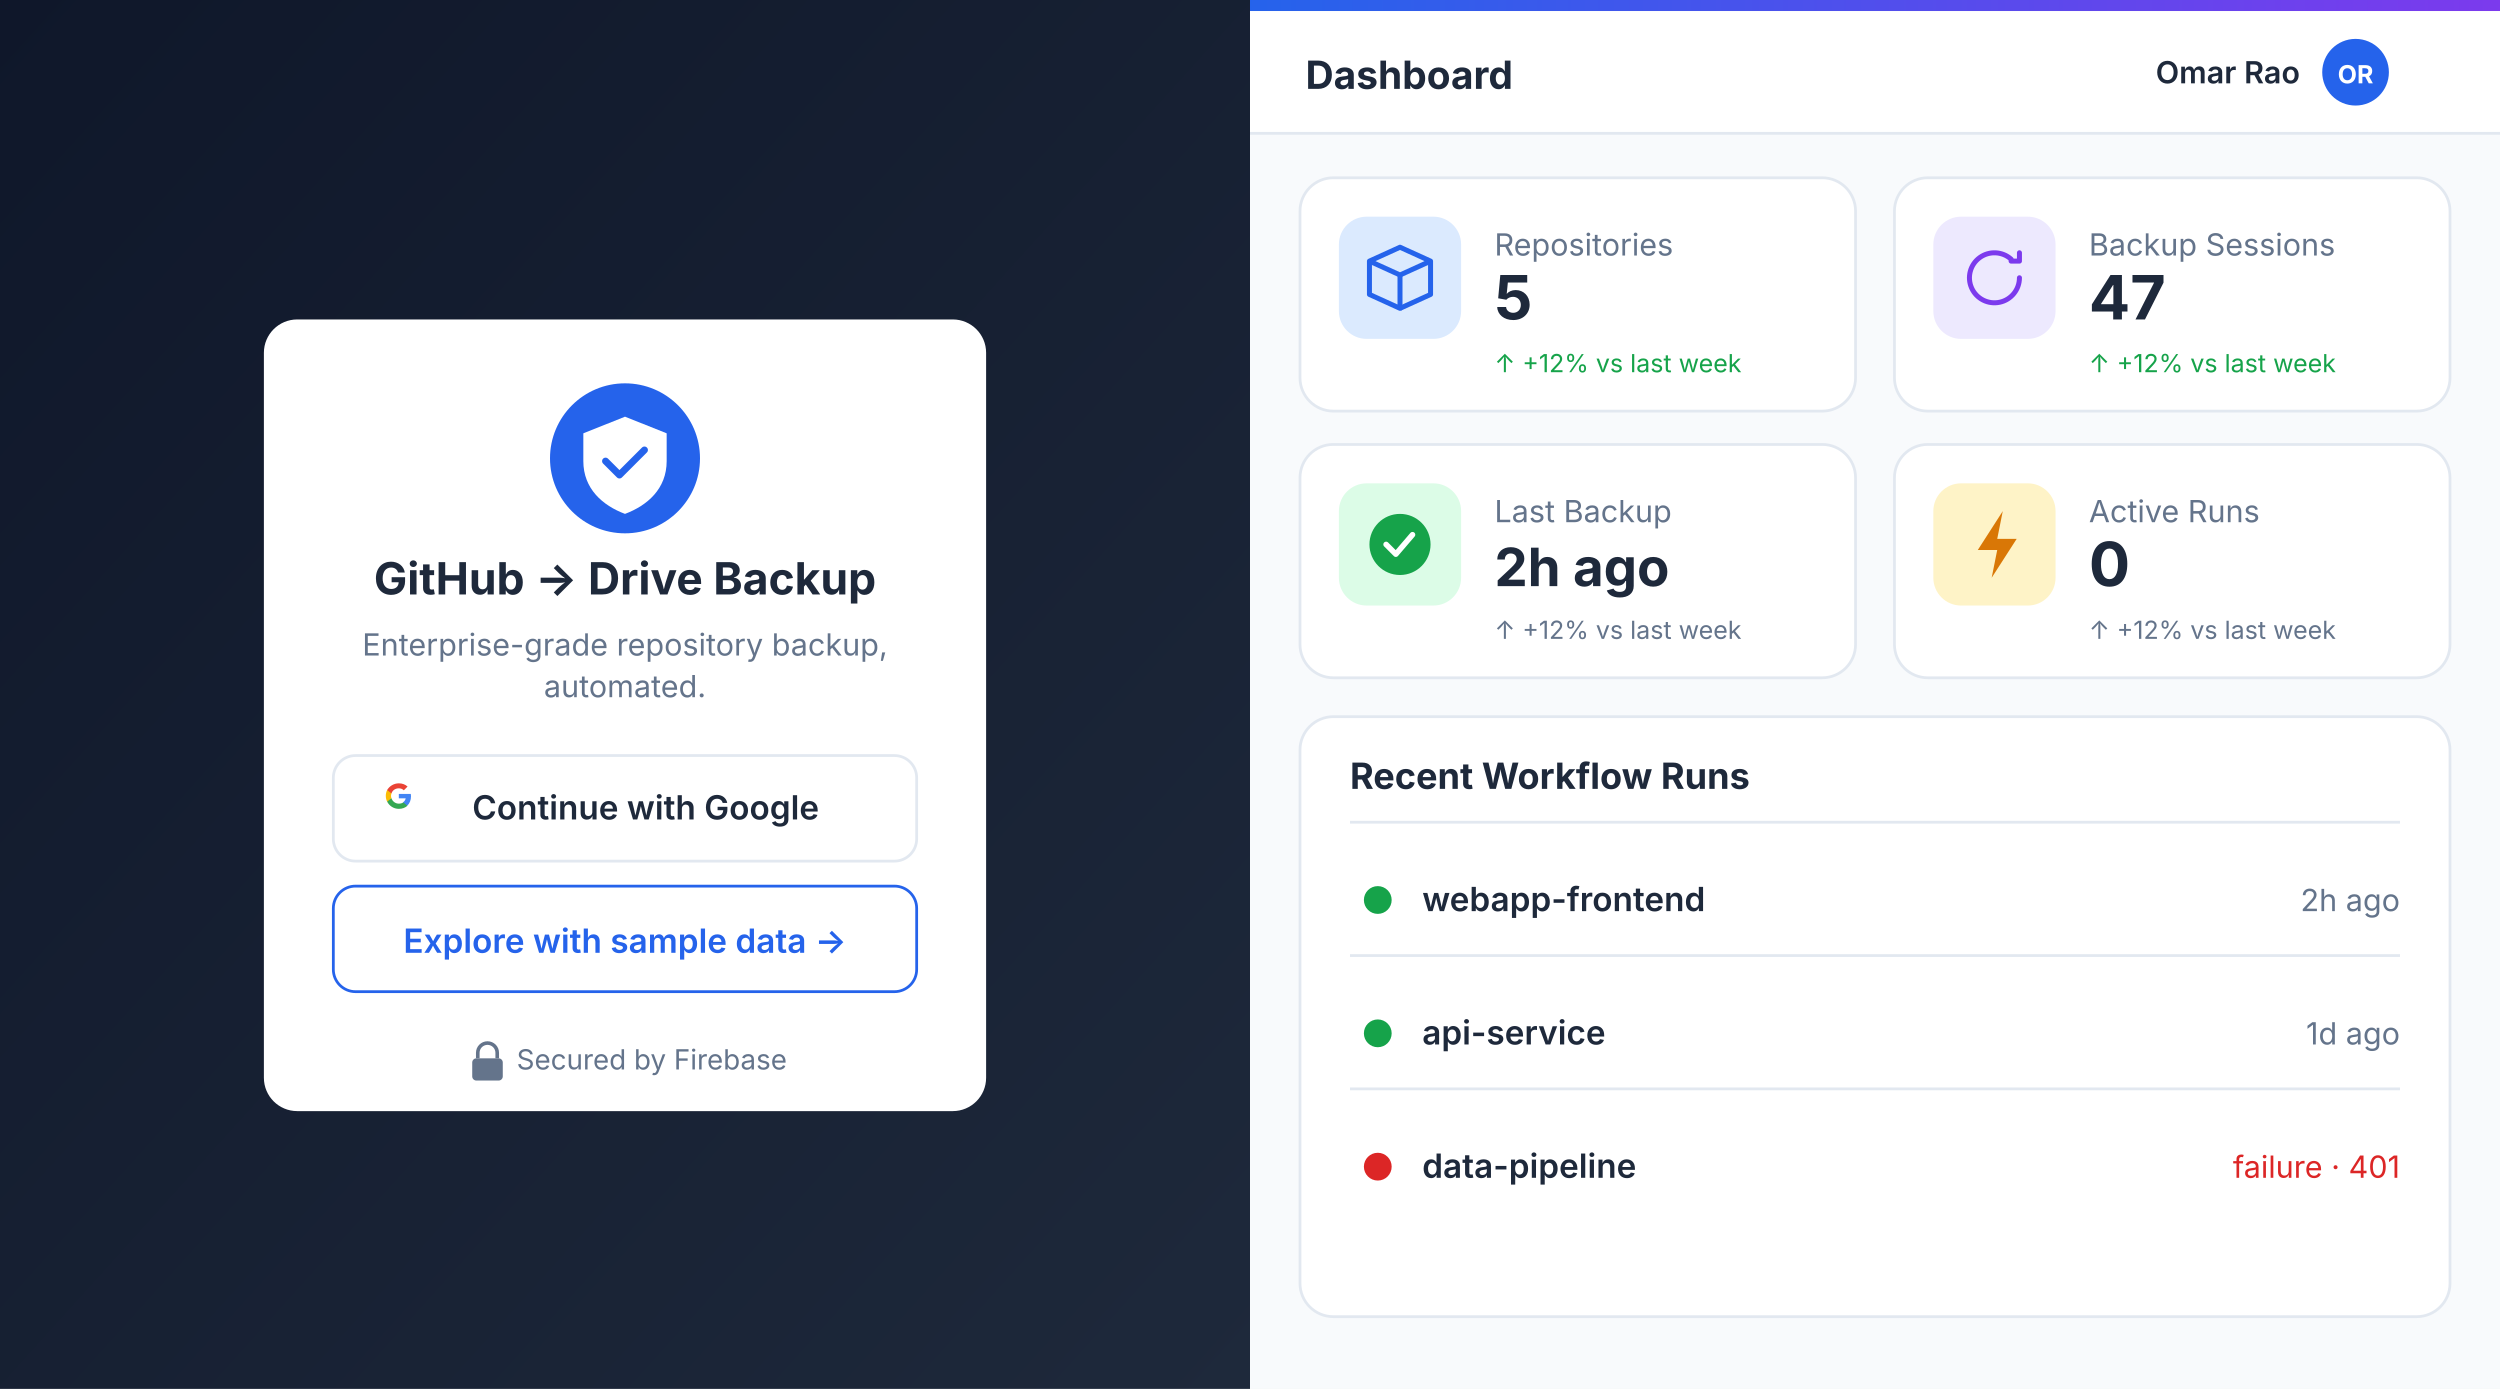
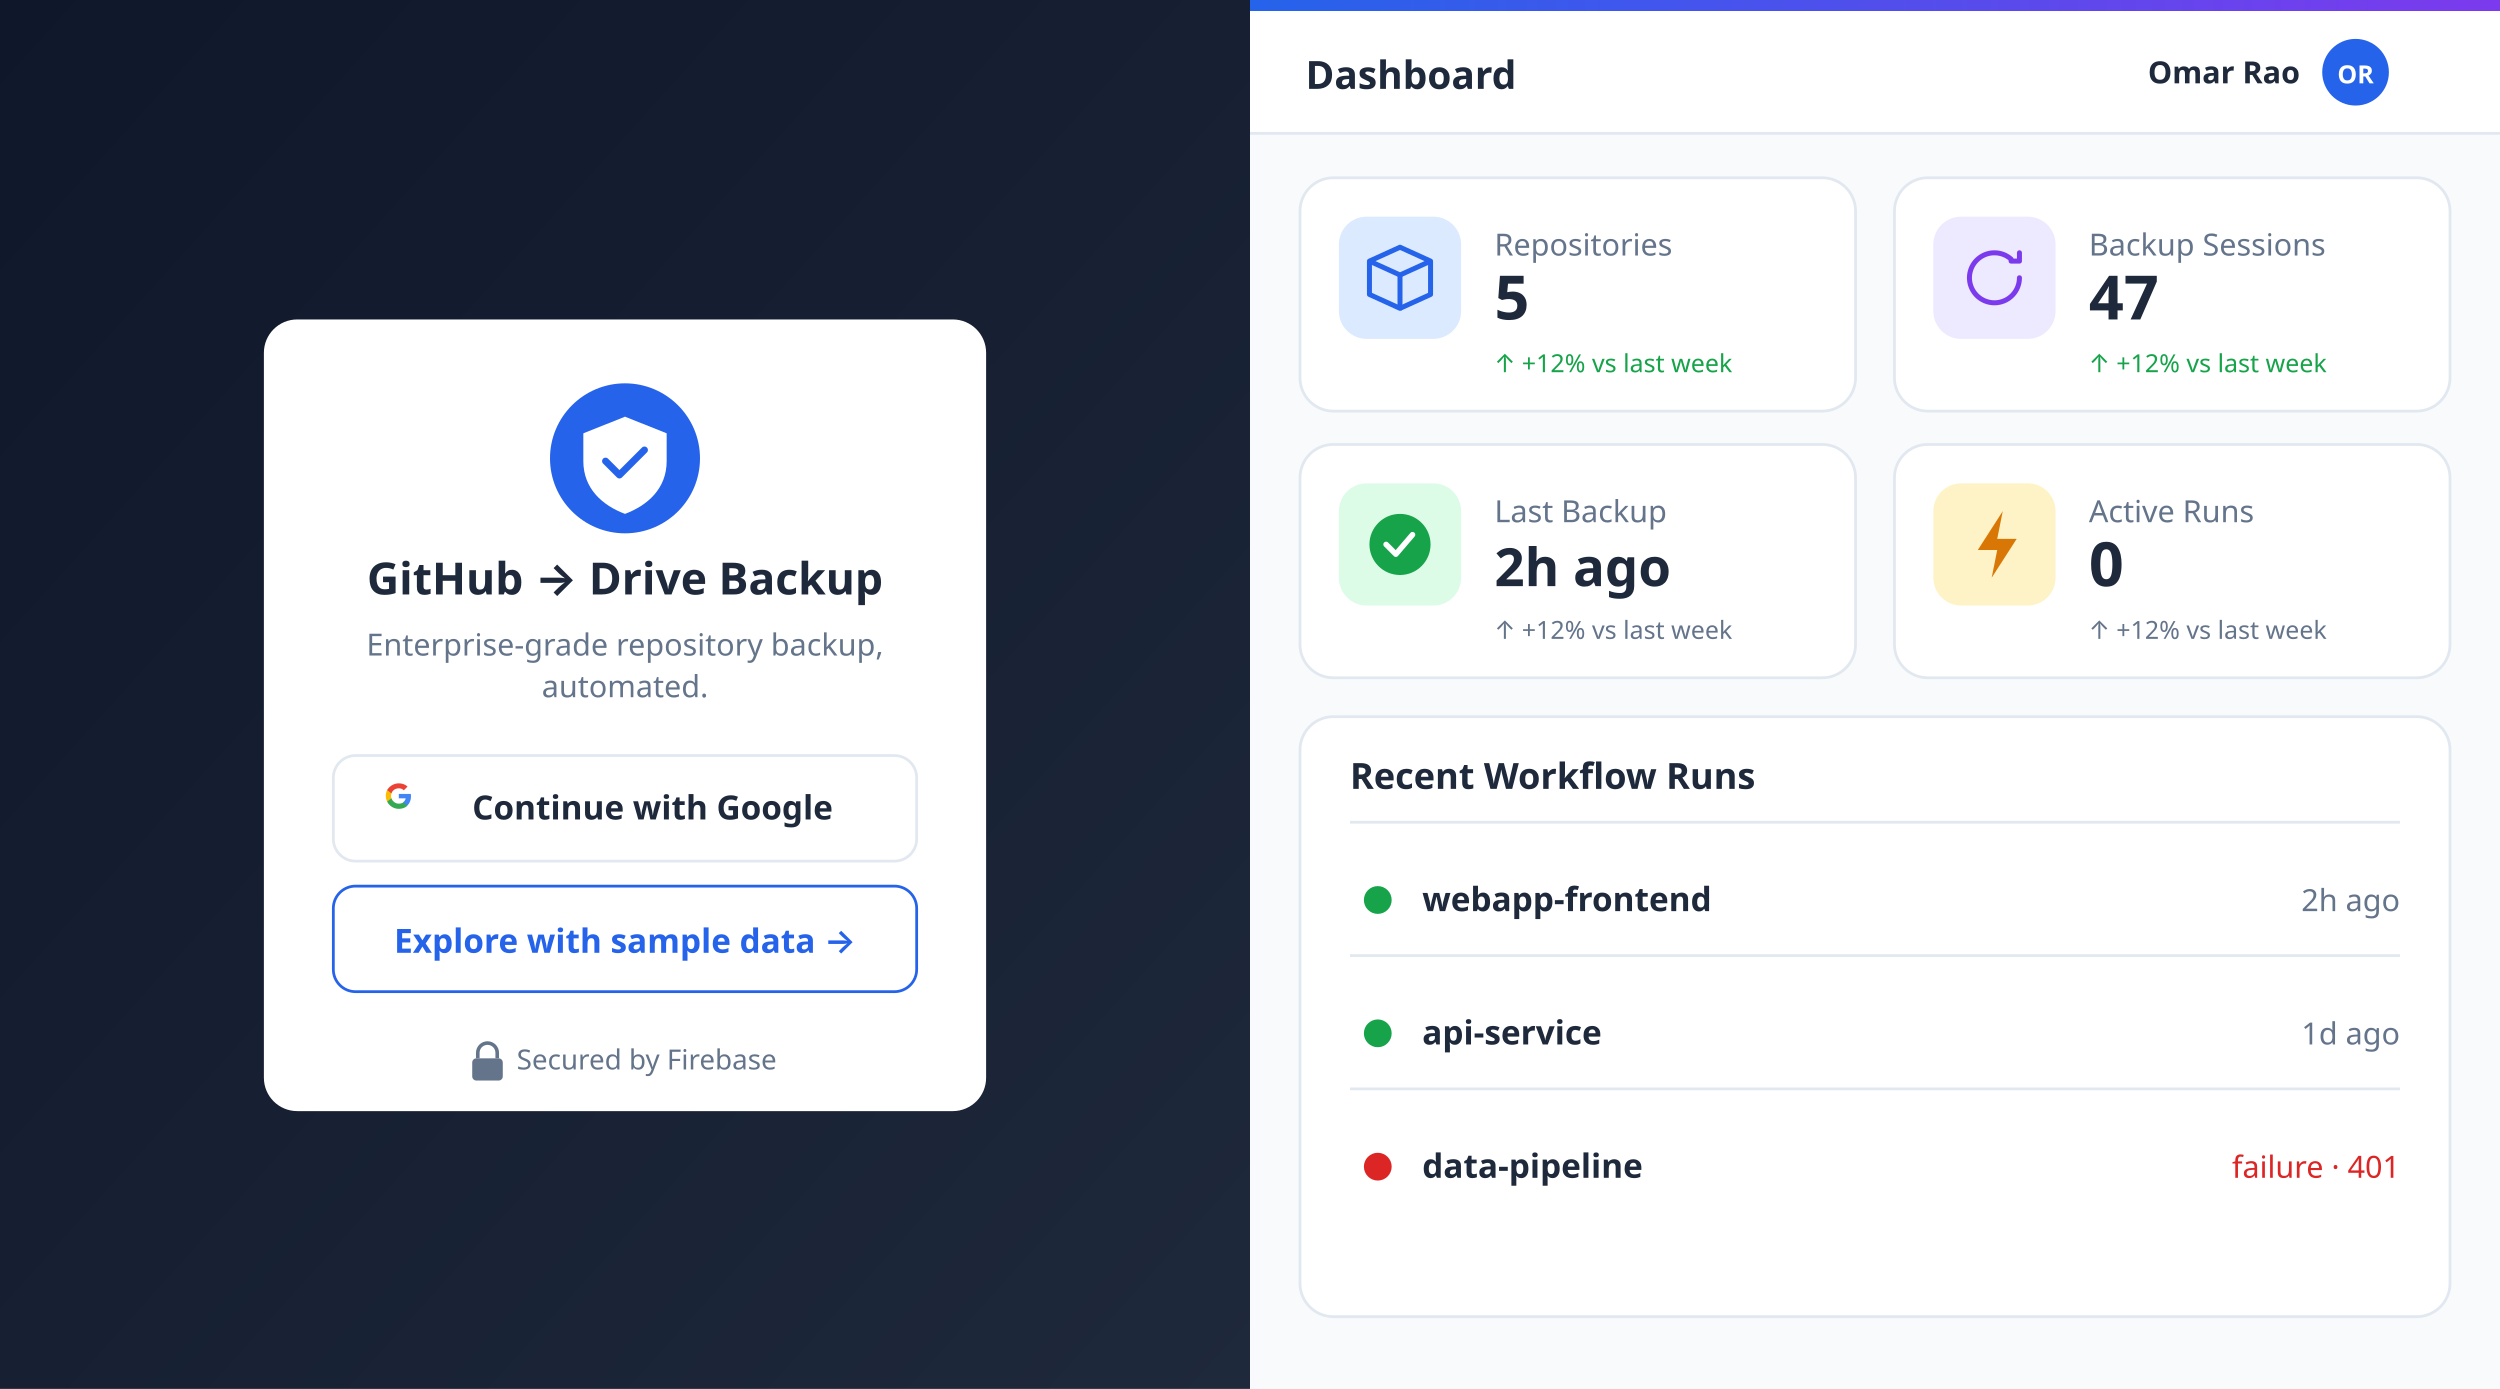
- <svg xmlns="http://www.w3.org/2000/svg" viewBox="0 0 900 500" width="900" height="500" font-family="Inter, system-ui, sans-serif">
+ <svg xmlns="http://www.w3.org/2000/svg" viewBox="0 0 900 500" width="900" height="500" font-family="'Segoe UI', system-ui, -apple-system, sans-serif">
  <defs>
    <linearGradient id="topbar" x1="0" y1="0" x2="1" y2="0">
      <stop offset="0" stop-color="#2563eb" />
      <stop offset="1" stop-color="#7c3aed" />
    </linearGradient>
    <linearGradient id="loginbg" x1="0" y1="0" x2="1" y2="1">
      <stop offset="0" stop-color="#0f172a" />
      <stop offset="1" stop-color="#1e293b" />
    </linearGradient>
  </defs>
  <rect x="0" y="0" width="450" height="500" fill="url(#loginbg)" />
  <rect x="95" y="115" width="260" height="285" rx="12" fill="#ffffff" />
  <circle cx="225" cy="165" r="27" fill="#2563eb" />
  <path d="M225 150 l15 6 v10 c0 10 -7 16 -15 19 c-8 -3 -15 -9 -15 -19 v-10 z" fill="#ffffff" />
  <path d="M218 166 l5 5 l9 -9" stroke="#2563eb" stroke-width="2.5" fill="none" stroke-linecap="round" stroke-linejoin="round" />
  <text x="225" y="214" text-anchor="middle" font-size="16" font-weight="700" fill="#1e293b">GitHub → Drive Backup</text>
  <text x="225" y="236" text-anchor="middle" font-size="11" fill="#64748b">Enterprise-grade repository backup,</text>
  <text x="225" y="251" text-anchor="middle" font-size="11" fill="#64748b">automated.</text>
  <rect x="120" y="272" width="210" height="38" rx="8" fill="#ffffff" stroke="#e2e8f0" />
  <g transform="translate(139,282) scale(0.0375)">
    <path fill="#4285F4" d="M239 124c0-8-1-15-2-22H122v42h66c-3 16-12 29-25 38v32h40c24-22 36-54 36-90z" />
    <path fill="#34A853" d="M122 245c34 0 62-11 83-30l-40-32c-11 8-26 12-43 12-33 0-61-22-71-52H10v33c21 41 63 69 112 69z" />
    <path fill="#FBBC05" d="M51 143c-2-8-4-16-4-23s2-15 4-23V64H10C2 80-3 98-3 120s5 40 13 56l41-33z" />
    <path fill="#EA4335" d="M122 48c19 0 35 6 48 19l36-36C184 11 156 0 122 0 73 0 31 28 10 64l41 33c10-30 38-49 71-49z" />
  </g>
  <text x="170" y="295" font-size="12" font-weight="600" fill="#1e293b">Continue with Google</text>
  <rect x="120" y="319" width="210" height="38" rx="8" fill="#ffffff" stroke="#2563eb" />
  <text x="225" y="343" text-anchor="middle" font-size="12" font-weight="600" fill="#2563eb">Explore with sample data →</text>
  <g transform="translate(170,377)">
    <rect x="0" y="4" width="11" height="8" rx="1.5" fill="#64748b" />
    <path d="M2 4 v-2 a3.5 3.5 0 0 1 7 0 v2" stroke="#64748b" stroke-width="1.3" fill="none" />
  </g>
  <text x="186" y="385" font-size="10" fill="#64748b">Secured by Firebase</text>
  <rect x="450" y="0" width="450" height="500" fill="#f8fafc" />
  <rect x="450" y="0" width="450" height="4" fill="url(#topbar)" />
  <rect x="450" y="4" width="450" height="44" fill="#ffffff" />
  <text x="470" y="32" font-size="14" font-weight="700" fill="#1e293b">Dashboard</text>
  <circle cx="848" cy="26" r="12" fill="#2563eb" />
  <text x="848" y="30" text-anchor="middle" font-size="9" font-weight="700" fill="#ffffff">OR</text>
  <text x="828" y="30" text-anchor="end" font-size="11" font-weight="600" fill="#1e293b">Omar Rao</text>
  <line x1="450" y1="48" x2="900" y2="48" stroke="#e2e8f0" />
  <rect x="468" y="64" width="200" height="84" rx="12" fill="#ffffff" stroke="#e2e8f0" />
  <rect x="482" y="78" width="44" height="44" rx="10" fill="#dbeafe" />
  <g transform="translate(492,88)" fill="none" stroke="#2563eb" stroke-width="1.8" stroke-linejoin="round">
    <path d="M12 1 L23 6 L12 11 L1 6 Z" />
    <path d="M1 6 V18 L12 23 V11" />
    <path d="M23 6 V18 L12 23" />
  </g>
  <text x="538" y="92" font-size="11" fill="#64748b">Repositories</text>
  <text x="538" y="115" font-size="22" font-weight="700" fill="#1e293b">5</text>
  <text x="538" y="134" font-size="9" fill="#16a34a">↑ +12% vs last week</text>
  <rect x="682" y="64" width="200" height="84" rx="12" fill="#ffffff" stroke="#e2e8f0" />
  <rect x="696" y="78" width="44" height="44" rx="10" fill="#ede9fe" />
  <g transform="translate(706,88)" fill="none" stroke="#7c3aed" stroke-width="1.8" stroke-linecap="round">
    <path d="M21 12 a9 9 0 1 1 -3 -6.7" />
    <path d="M21 3 V6 H18" stroke-linejoin="round" />
  </g>
  <text x="752" y="92" font-size="11" fill="#64748b">Backup Sessions</text>
  <text x="752" y="115" font-size="22" font-weight="700" fill="#1e293b">47</text>
  <text x="752" y="134" font-size="9" fill="#16a34a">↑ +12% vs last week</text>
  <rect x="468" y="160" width="200" height="84" rx="12" fill="#ffffff" stroke="#e2e8f0" />
  <rect x="482" y="174" width="44" height="44" rx="10" fill="#dcfce7" />
  <circle cx="504" cy="196" r="11" fill="#16a34a" />
  <path d="M499 196 l3.5 3.5 l6 -7" stroke="#ffffff" stroke-width="2" fill="none" stroke-linecap="round" stroke-linejoin="round" />
  <text x="538" y="188" font-size="11" fill="#64748b">Last Backup</text>
  <text x="538" y="211" font-size="19" font-weight="700" fill="#1e293b">2h ago</text>
  <text x="538" y="230" font-size="9" fill="#64748b">↑ +12% vs last week</text>
  <rect x="682" y="160" width="200" height="84" rx="12" fill="#ffffff" stroke="#e2e8f0" />
  <rect x="696" y="174" width="44" height="44" rx="10" fill="#fef3c7" />
  <path d="M721 184 l-9 14 h7 l-2 10 l9 -14 h-7 z" fill="#d97706" />
  <text x="752" y="188" font-size="11" fill="#64748b">Active Runs</text>
  <text x="752" y="211" font-size="22" font-weight="700" fill="#1e293b">0</text>
  <text x="752" y="230" font-size="9" fill="#64748b">↑ +12% vs last week</text>
  <rect x="468" y="258" width="414" height="216" rx="12" fill="#ffffff" stroke="#e2e8f0" />
  <text x="486" y="284" font-size="13" font-weight="700" fill="#1e293b">Recent Workflow Runs</text>
  <line x1="486" y1="296" x2="864" y2="296" stroke="#e2e8f0" />
  <circle cx="496" cy="324" r="5" fill="#16a34a" />
  <text x="512" y="328" font-size="12" font-weight="600" fill="#1e293b">webapp-frontend</text>
  <text x="864" y="328" text-anchor="end" font-size="11" fill="#64748b">2h ago</text>
  <line x1="486" y1="344" x2="864" y2="344" stroke="#e2e8f0" />
  <circle cx="496" cy="372" r="5" fill="#16a34a" />
  <text x="512" y="376" font-size="12" font-weight="600" fill="#1e293b">api-service</text>
  <text x="864" y="376" text-anchor="end" font-size="11" fill="#64748b">1d ago</text>
  <line x1="486" y1="392" x2="864" y2="392" stroke="#e2e8f0" />
  <circle cx="496" cy="420" r="5" fill="#dc2626" />
  <text x="512" y="424" font-size="12" font-weight="600" fill="#1e293b">data-pipeline</text>
  <text x="864" y="424" text-anchor="end" font-size="11" fill="#dc2626">failure · 401</text>
</svg>
